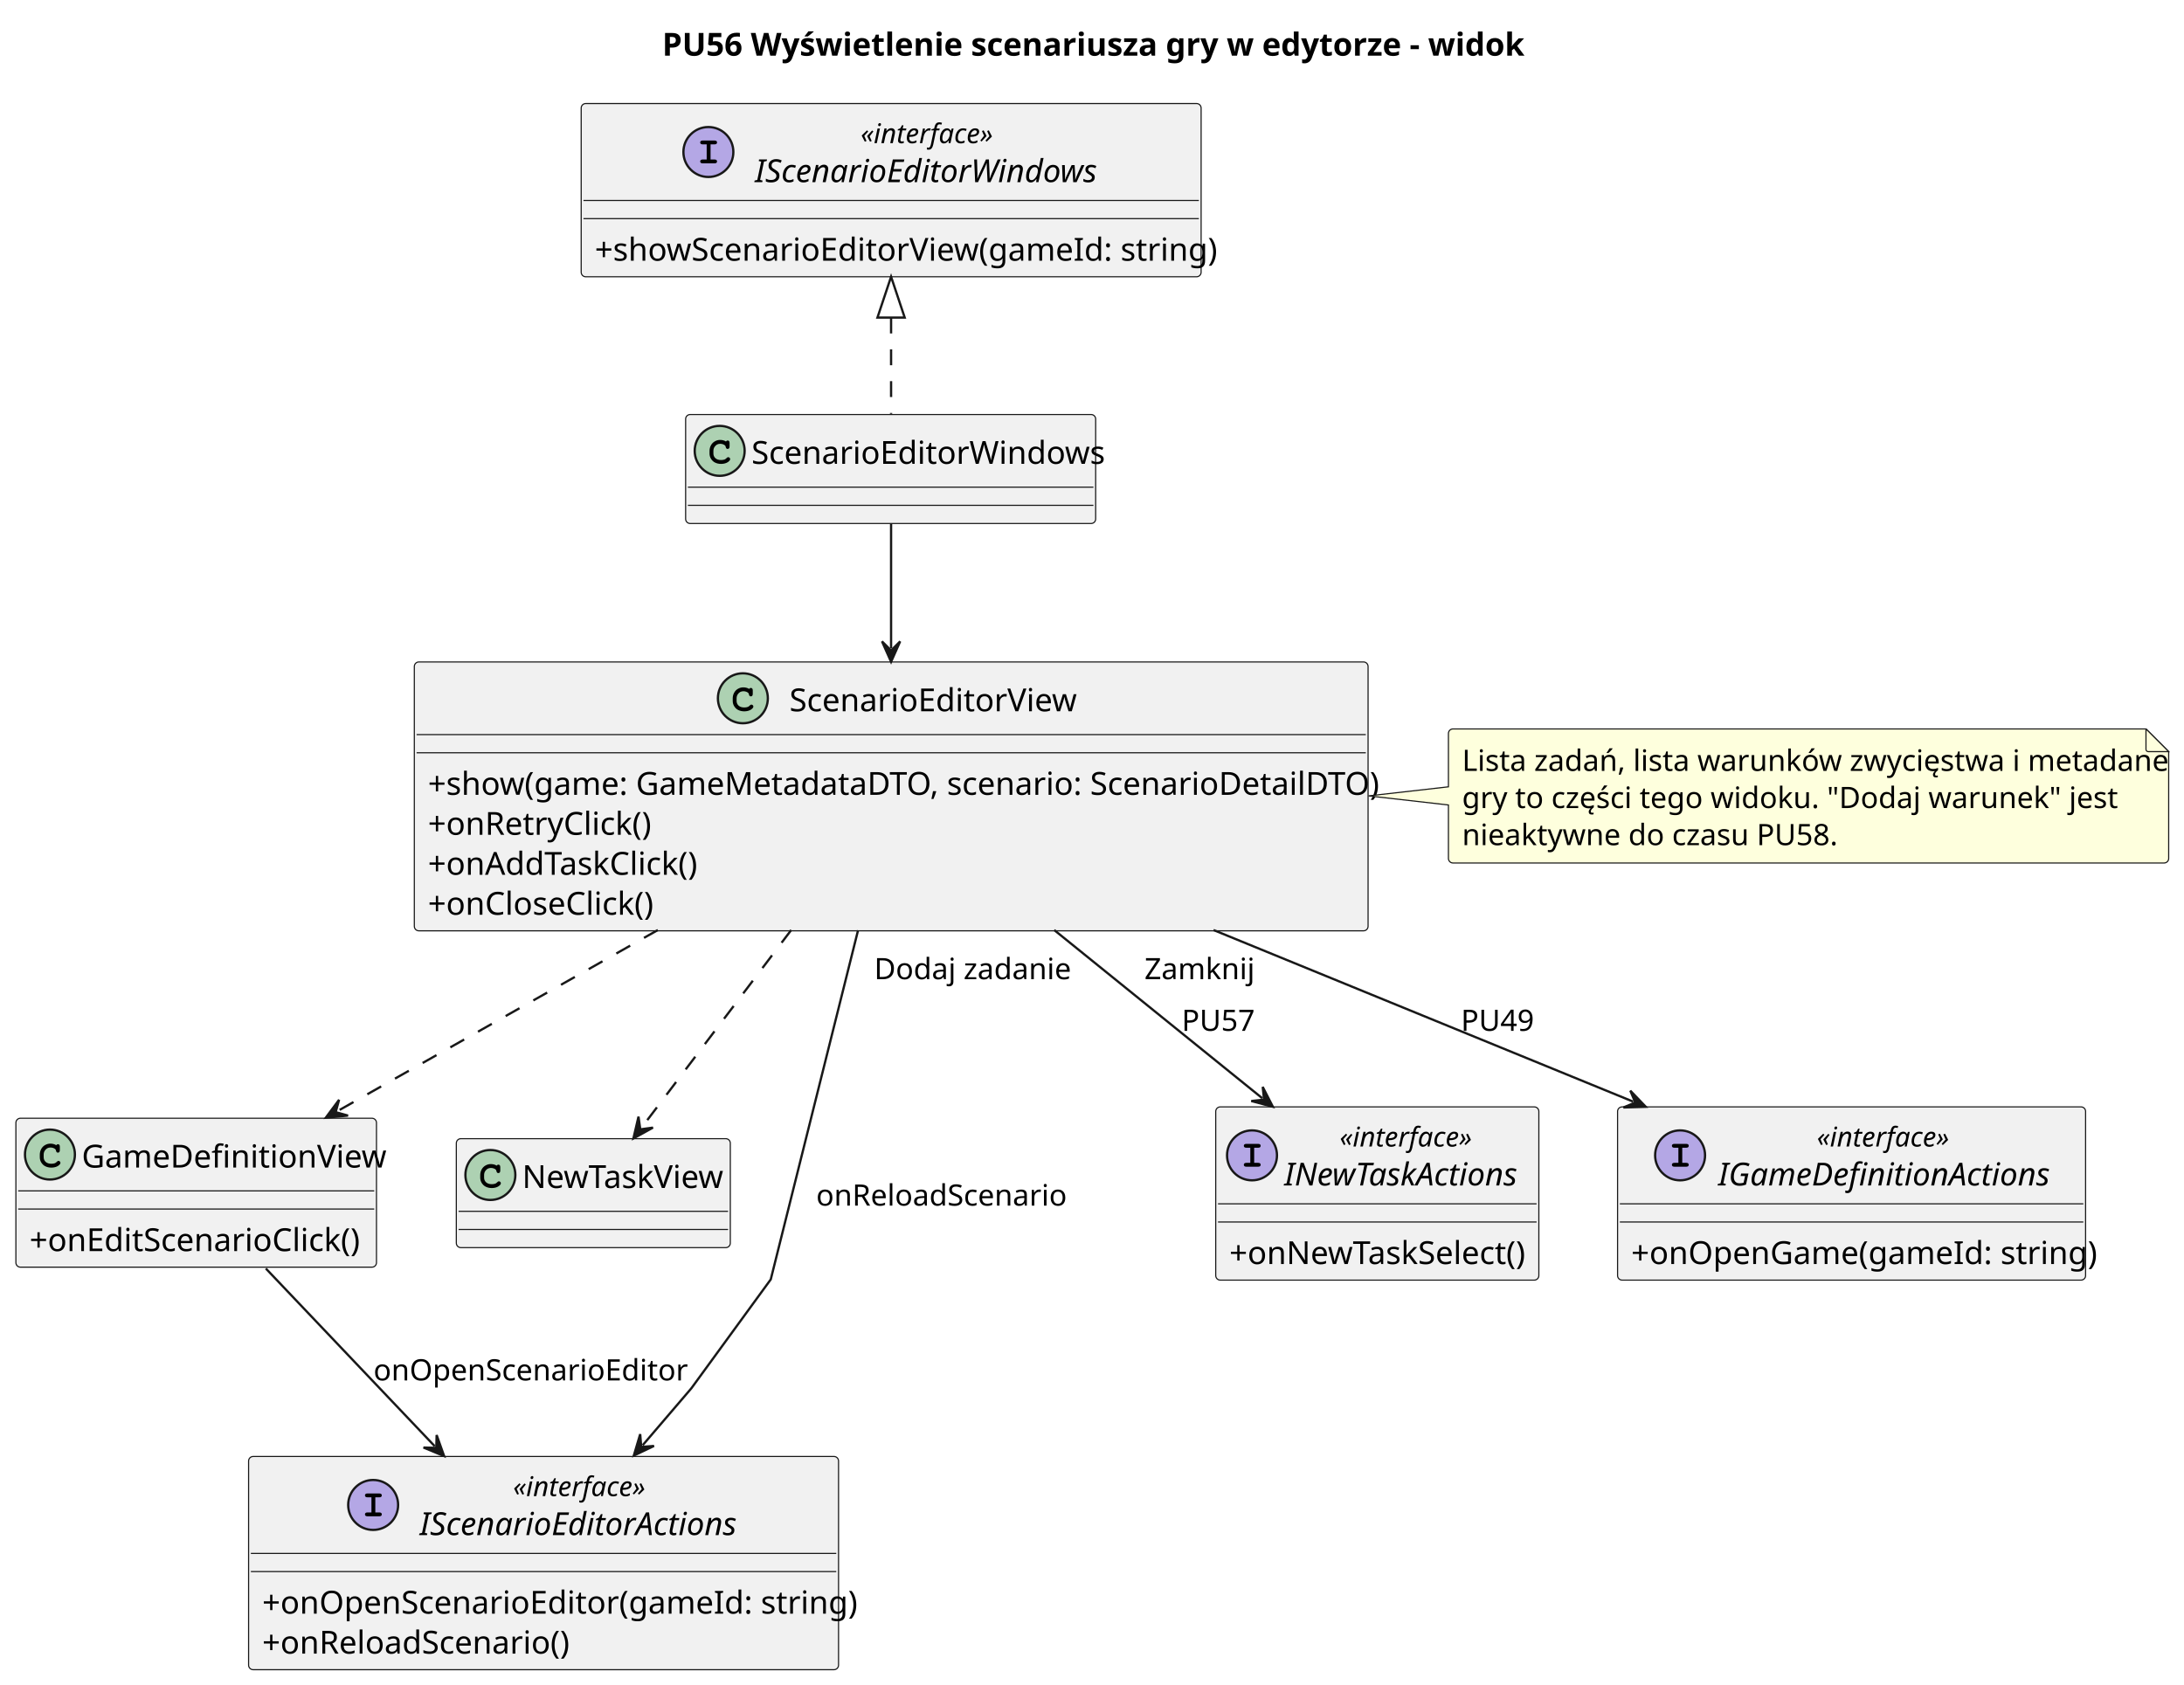
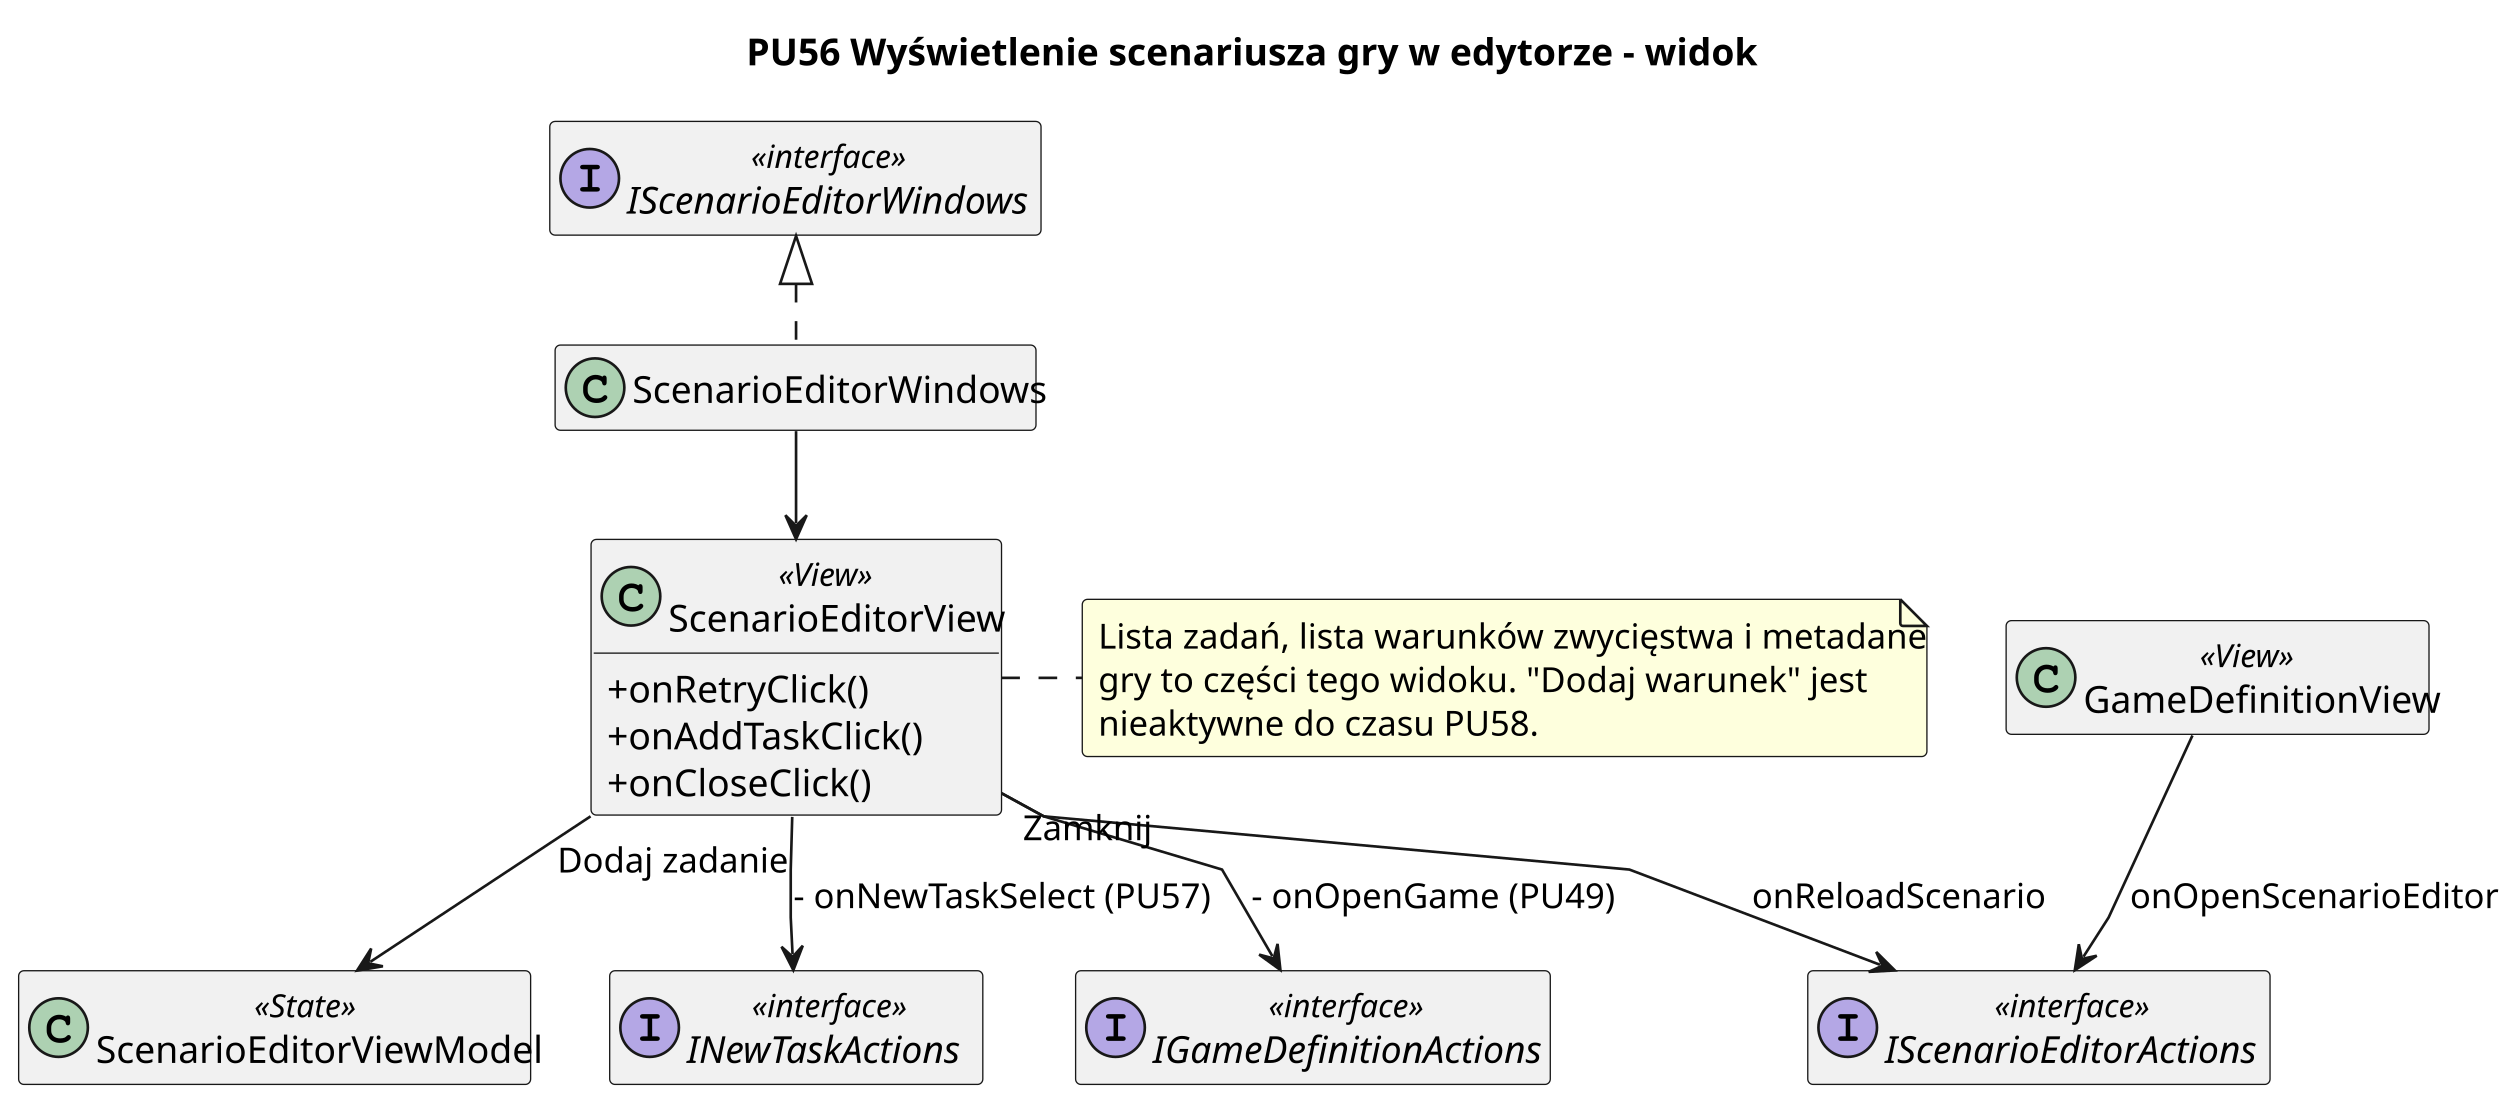
- <svg xmlns="http://www.w3.org/2000/svg" contentStyleType="text/css" data-diagram-type="CLASS" height="742px" preserveAspectRatio="none" style="width:962px;height:742px;background:#FFFFFF;" version="1.1" viewBox="0 0 962 742" width="962px" zoomAndPan="magnify">
+ <svg xmlns="http://www.w3.org/2000/svg" contentStyleType="text/css" data-diagram-type="CLASS" height="413px" preserveAspectRatio="none" style="width:939px;height:413px;background:#FFFFFF;" version="1.1" viewBox="0 0 939 413" width="939px" zoomAndPan="magnify">
  <defs />
  <g>
-     <g class="title" data-source-line="10">
-       <text fill="#000000" font-family="sans-serif" font-size="14" font-weight="bold" lengthAdjust="spacing" textLength="364.902" x="291.675" y="24.533">PU56 Wyświetlenie scenariusza gry w edytorze - widok</text>
+     <g class="title" data-source-line="13">
+       <text fill="#000000" font-family="sans-serif" font-size="14" font-weight="bold" lengthAdjust="spacing" textLength="364.902" x="280.314" y="24.533">PU56 Wyświetlenie scenariusza gry w edytorze - widok</text>
    </g>
-     <g class="entity" data-qualified-name="GameDefinitionView" data-source-line="12" id="ent0002">
-       <rect fill="#F1F1F1" height="65.609" rx="2" ry="2" style="stroke:#181818;stroke-width:0.5;" width="158.834" x="7" y="492.609" />
-       <ellipse cx="22" cy="508.609" fill="#ADD1B2" rx="11" ry="11" style="stroke:#181818;stroke-width:1;" />
-       <path d="M24.766,504.484 Q24.922,504.266 25.109,504.156 Q25.297,504.047 25.516,504.047 Q25.891,504.047 26.125,504.312 Q26.359,504.562 26.359,505.172 L26.359,506.625 Q26.359,507.234 26.125,507.5 Q25.891,507.766 25.516,507.766 Q25.172,507.766 24.969,507.562 Q24.766,507.375 24.656,506.859 Q24.609,506.5 24.422,506.312 Q24.094,505.938 23.484,505.719 Q22.875,505.5 22.25,505.5 Q21.484,505.5 20.844,505.828 Q20.219,506.156 19.719,506.906 Q19.234,507.656 19.234,508.688 L19.234,509.781 Q19.234,511.016 20.125,511.844 Q21.016,512.656 22.609,512.656 Q23.547,512.656 24.203,512.406 Q24.594,512.25 25.016,511.812 Q25.281,511.547 25.422,511.469 Q25.578,511.391 25.781,511.391 Q26.109,511.391 26.359,511.656 Q26.625,511.906 26.625,512.25 Q26.625,512.594 26.281,513 Q25.781,513.578 24.984,513.906 Q23.906,514.359 22.609,514.359 Q21.094,514.359 19.891,513.734 Q18.906,513.234 18.219,512.172 Q17.531,511.094 17.531,509.812 L17.531,508.656 Q17.531,507.328 18.141,506.188 Q18.766,505.031 19.859,504.422 Q20.953,503.797 22.188,503.797 Q22.922,503.797 23.562,503.969 Q24.219,504.125 24.766,504.484 Z " fill="#000000" />
-       <text fill="#000000" font-family="sans-serif" font-size="14" lengthAdjust="spacing" textLength="126.834" x="36" y="514.338">GameDefinitionView</text>
-       <line style="stroke:#181818;stroke-width:0.5;" x1="8" x2="164.834" y1="524.609" y2="524.609" />
-       <line style="stroke:#181818;stroke-width:0.5;" x1="8" x2="164.834" y1="532.609" y2="532.609" />
-       <text fill="#000000" font-family="sans-serif" font-size="14" lengthAdjust="spacing" textLength="142.782" x="13" y="551.143">+onEditScenarioClick()</text>
+     <g class="entity" data-qualified-name="ScenarioEditorView" data-source-line="15" id="ent0002">
+       <rect fill="#F1F1F1" height="103.531" rx="2" ry="2" style="stroke:#181818;stroke-width:0.5;" width="154.172" x="222" y="202.609" />
+       <ellipse cx="237" cy="223.961" fill="#ADD1B2" rx="11" ry="11" style="stroke:#181818;stroke-width:1;" />
+       <path d="M239.766,219.836 Q239.922,219.617 240.109,219.508 Q240.297,219.398 240.516,219.398 Q240.891,219.398 241.125,219.664 Q241.359,219.914 241.359,220.523 L241.359,221.977 Q241.359,222.586 241.125,222.852 Q240.891,223.117 240.516,223.117 Q240.172,223.117 239.969,222.914 Q239.766,222.727 239.656,222.211 Q239.609,221.852 239.422,221.664 Q239.094,221.289 238.484,221.07 Q237.875,220.852 237.25,220.852 Q236.484,220.852 235.844,221.18 Q235.219,221.508 234.719,222.258 Q234.234,223.008 234.234,224.039 L234.234,225.133 Q234.234,226.367 235.125,227.195 Q236.016,228.008 237.609,228.008 Q238.547,228.008 239.203,227.758 Q239.594,227.602 240.016,227.164 Q240.281,226.898 240.422,226.82 Q240.578,226.742 240.781,226.742 Q241.109,226.742 241.359,227.008 Q241.625,227.258 241.625,227.602 Q241.625,227.945 241.281,228.352 Q240.781,228.93 239.984,229.258 Q238.906,229.711 237.609,229.711 Q236.094,229.711 234.891,229.086 Q233.906,228.586 233.219,227.523 Q232.531,226.445 232.531,225.164 L232.531,224.008 Q232.531,222.68 233.141,221.539 Q233.766,220.383 234.859,219.773 Q235.953,219.148 237.188,219.148 Q237.922,219.148 238.562,219.32 Q239.219,219.477 239.766,219.836 Z " fill="#000000" />
+       <text fill="#000000" font-family="sans-serif" font-size="12" font-style="italic" lengthAdjust="spacing" textLength="39.357" x="292.407" y="220.066">«View»</text>
+       <text fill="#000000" font-family="sans-serif" font-size="14" lengthAdjust="spacing" textLength="122.172" x="251" y="237.236">ScenarioEditorView</text>
+       <line style="stroke:#181818;stroke-width:0.5;" x1="223" x2="375.172" y1="245.312" y2="245.312" />
+       <text fill="#000000" font-family="sans-serif" font-size="14" lengthAdjust="spacing" textLength="96.852" x="228" y="263.846">+onRetryClick()</text>
+       <text fill="#000000" font-family="sans-serif" font-size="14" lengthAdjust="spacing" textLength="118.651" x="228" y="281.455">+onAddTaskClick()</text>
+       <text fill="#000000" font-family="sans-serif" font-size="14" lengthAdjust="spacing" textLength="99.196" x="228" y="299.065">+onCloseClick()</text>
    </g>
-     <g class="entity" data-qualified-name="ScenarioEditorView" data-source-line="16" id="ent0003">
-       <rect fill="#F1F1F1" height="118.438" rx="2" ry="2" style="stroke:#181818;stroke-width:0.5;" width="420.106" x="182.5" y="291.609" />
-       <ellipse cx="327.217" cy="307.609" fill="#ADD1B2" rx="11" ry="11" style="stroke:#181818;stroke-width:1;" />
-       <path d="M329.982,303.484 Q330.139,303.266 330.326,303.156 Q330.514,303.047 330.732,303.047 Q331.107,303.047 331.342,303.312 Q331.576,303.562 331.576,304.172 L331.576,305.625 Q331.576,306.234 331.342,306.5 Q331.107,306.766 330.732,306.766 Q330.389,306.766 330.185,306.562 Q329.982,306.375 329.873,305.859 Q329.826,305.5 329.639,305.312 Q329.31,304.938 328.701,304.719 Q328.092,304.5 327.467,304.5 Q326.701,304.5 326.06,304.828 Q325.435,305.156 324.935,305.906 Q324.451,306.656 324.451,307.688 L324.451,308.781 Q324.451,310.016 325.342,310.844 Q326.232,311.656 327.826,311.656 Q328.764,311.656 329.42,311.406 Q329.81,311.25 330.232,310.812 Q330.498,310.547 330.639,310.469 Q330.795,310.391 330.998,310.391 Q331.326,310.391 331.576,310.656 Q331.842,310.906 331.842,311.25 Q331.842,311.594 331.498,312 Q330.998,312.578 330.201,312.906 Q329.123,313.359 327.826,313.359 Q326.31,313.359 325.107,312.734 Q324.123,312.234 323.435,311.172 Q322.748,310.094 322.748,308.812 L322.748,307.656 Q322.748,306.328 323.357,305.188 Q323.982,304.031 325.076,303.422 Q326.17,302.797 327.404,302.797 Q328.139,302.797 328.779,302.969 Q329.435,303.125 329.982,303.484 Z " fill="#000000" />
-       <text fill="#000000" font-family="sans-serif" font-size="14" lengthAdjust="spacing" textLength="122.172" x="347.717" y="313.338">ScenarioEditorView</text>
-       <line style="stroke:#181818;stroke-width:0.5;" x1="183.5" x2="601.606" y1="323.609" y2="323.609" />
-       <line style="stroke:#181818;stroke-width:0.5;" x1="183.5" x2="601.606" y1="331.609" y2="331.609" />
-       <text fill="#000000" font-family="sans-serif" font-size="14" lengthAdjust="spacing" textLength="408.106" x="188.5" y="350.143">+show(game: GameMetadataDTO, scenario: ScenarioDetailDTO)</text>
-       <text fill="#000000" font-family="sans-serif" font-size="14" lengthAdjust="spacing" textLength="96.852" x="188.5" y="367.752">+onRetryClick()</text>
-       <text fill="#000000" font-family="sans-serif" font-size="14" lengthAdjust="spacing" textLength="118.651" x="188.5" y="385.361">+onAddTaskClick()</text>
-       <text fill="#000000" font-family="sans-serif" font-size="14" lengthAdjust="spacing" textLength="99.196" x="188.5" y="402.971">+onCloseClick()</text>
+     <g class="entity" data-qualified-name="ScenarioEditorWindows" data-source-line="21" id="ent0003">
+       <rect fill="#F1F1F1" height="32" rx="2" ry="2" style="stroke:#181818;stroke-width:0.5;" width="180.62" x="208.5" y="129.609" />
+       <ellipse cx="223.5" cy="145.609" fill="#ADD1B2" rx="11" ry="11" style="stroke:#181818;stroke-width:1;" />
+       <path d="M226.266,141.484 Q226.422,141.266 226.609,141.156 Q226.797,141.047 227.016,141.047 Q227.391,141.047 227.625,141.312 Q227.859,141.562 227.859,142.172 L227.859,143.625 Q227.859,144.234 227.625,144.5 Q227.391,144.766 227.016,144.766 Q226.672,144.766 226.469,144.562 Q226.266,144.375 226.156,143.859 Q226.109,143.5 225.922,143.312 Q225.594,142.938 224.984,142.719 Q224.375,142.5 223.75,142.5 Q222.984,142.5 222.344,142.828 Q221.719,143.156 221.219,143.906 Q220.734,144.656 220.734,145.688 L220.734,146.781 Q220.734,148.016 221.625,148.844 Q222.516,149.656 224.109,149.656 Q225.047,149.656 225.703,149.406 Q226.094,149.25 226.516,148.812 Q226.781,148.547 226.922,148.469 Q227.078,148.391 227.281,148.391 Q227.609,148.391 227.859,148.656 Q228.125,148.906 228.125,149.25 Q228.125,149.594 227.781,150 Q227.281,150.578 226.484,150.906 Q225.406,151.359 224.109,151.359 Q222.594,151.359 221.391,150.734 Q220.406,150.234 219.719,149.172 Q219.031,148.094 219.031,146.812 L219.031,145.656 Q219.031,144.328 219.641,143.188 Q220.266,142.031 221.359,141.422 Q222.453,140.797 223.688,140.797 Q224.422,140.797 225.062,140.969 Q225.719,141.125 226.266,141.484 Z " fill="#000000" />
+       <text fill="#000000" font-family="sans-serif" font-size="14" lengthAdjust="spacing" textLength="148.62" x="237.5" y="151.338">ScenarioEditorWindows</text>
    </g>
-     <g class="entity" data-qualified-name="NewTaskView" data-source-line="23" id="ent0004">
-       <rect fill="#F1F1F1" height="48" rx="2" ry="2" style="stroke:#181818;stroke-width:0.5;" width="120.689" x="201" y="501.609" />
-       <ellipse cx="216" cy="517.609" fill="#ADD1B2" rx="11" ry="11" style="stroke:#181818;stroke-width:1;" />
-       <path d="M218.766,513.484 Q218.922,513.266 219.109,513.156 Q219.297,513.047 219.516,513.047 Q219.891,513.047 220.125,513.312 Q220.359,513.562 220.359,514.172 L220.359,515.625 Q220.359,516.234 220.125,516.5 Q219.891,516.766 219.516,516.766 Q219.172,516.766 218.969,516.562 Q218.766,516.375 218.656,515.859 Q218.609,515.5 218.422,515.312 Q218.094,514.938 217.484,514.719 Q216.875,514.5 216.25,514.5 Q215.484,514.5 214.844,514.828 Q214.219,515.156 213.719,515.906 Q213.234,516.656 213.234,517.688 L213.234,518.781 Q213.234,520.016 214.125,520.844 Q215.016,521.656 216.609,521.656 Q217.547,521.656 218.203,521.406 Q218.594,521.25 219.016,520.812 Q219.281,520.547 219.422,520.469 Q219.578,520.391 219.781,520.391 Q220.109,520.391 220.359,520.656 Q220.625,520.906 220.625,521.25 Q220.625,521.594 220.281,522 Q219.781,522.578 218.984,522.906 Q217.906,523.359 216.609,523.359 Q215.094,523.359 213.891,522.734 Q212.906,522.234 212.219,521.172 Q211.531,520.094 211.531,518.812 L211.531,517.656 Q211.531,516.328 212.141,515.188 Q212.766,514.031 213.859,513.422 Q214.953,512.797 216.188,512.797 Q216.922,512.797 217.562,512.969 Q218.219,513.125 218.766,513.484 Z " fill="#000000" />
-       <text fill="#000000" font-family="sans-serif" font-size="14" lengthAdjust="spacing" textLength="88.689" x="230" y="523.338">NewTaskView</text>
-       <line style="stroke:#181818;stroke-width:0.5;" x1="202" x2="320.69" y1="533.609" y2="533.609" />
-       <line style="stroke:#181818;stroke-width:0.5;" x1="202" x2="320.69" y1="541.609" y2="541.609" />
+     <g class="entity" data-qualified-name="IScenarioEditorWindows" data-source-line="22" id="ent0004">
+       <rect fill="#F1F1F1" height="42.703" rx="2" ry="2" style="stroke:#181818;stroke-width:0.5;" width="184.51" x="206.5" y="45.609" />
+       <ellipse cx="221.5" cy="66.961" fill="#B4A7E5" rx="11" ry="11" style="stroke:#181818;stroke-width:1;" />
+       <path d="M222.453,63.602 L222.453,70.258 L224.172,70.258 Q224.781,70.258 225.047,70.492 Q225.312,70.727 225.312,71.117 Q225.312,71.492 225.047,71.727 Q224.781,71.961 224.172,71.961 L219.031,71.961 Q218.422,71.961 218.156,71.727 Q217.891,71.492 217.891,71.102 Q217.891,70.727 218.156,70.492 Q218.422,70.258 219.031,70.258 L220.75,70.258 L220.75,63.602 L219.031,63.602 Q218.422,63.602 218.156,63.367 Q217.891,63.133 217.891,62.742 Q217.891,62.367 218.156,62.133 Q218.422,61.898 219.031,61.898 L224.172,61.898 Q224.781,61.898 225.047,62.133 Q225.312,62.367 225.312,62.742 Q225.312,63.133 225.047,63.367 Q224.781,63.602 224.172,63.602 L222.453,63.602 Z " fill="#000000" />
+       <text fill="#000000" font-family="sans-serif" font-size="12" font-style="italic" lengthAdjust="spacing" textLength="59.373" x="282.068" y="63.066">«interface»</text>
+       <text fill="#000000" font-family="sans-serif" font-size="14" font-style="italic" lengthAdjust="spacing" textLength="152.51" x="235.5" y="80.236">IScenarioEditorWindows</text>
    </g>
-     <g class="entity" data-qualified-name="IScenarioEditorActions" data-source-line="25" id="ent0005">
-       <rect fill="#F1F1F1" height="93.922" rx="2" ry="2" style="stroke:#181818;stroke-width:0.5;" width="259.857" x="109.5" y="641.609" />
-       <ellipse cx="164.365" cy="662.961" fill="#B4A7E5" rx="11" ry="11" style="stroke:#181818;stroke-width:1;" />
-       <path d="M165.318,659.602 L165.318,666.258 L167.037,666.258 Q167.647,666.258 167.912,666.492 Q168.178,666.727 168.178,667.117 Q168.178,667.492 167.912,667.727 Q167.647,667.961 167.037,667.961 L161.897,667.961 Q161.287,667.961 161.022,667.727 Q160.756,667.492 160.756,667.102 Q160.756,666.727 161.022,666.492 Q161.287,666.258 161.897,666.258 L163.615,666.258 L163.615,659.602 L161.897,659.602 Q161.287,659.602 161.022,659.367 Q160.756,659.133 160.756,658.742 Q160.756,658.367 161.022,658.133 Q161.287,657.898 161.897,657.898 L167.037,657.898 Q167.647,657.898 167.912,658.133 Q168.178,658.367 168.178,658.742 Q168.178,659.133 167.912,659.367 Q167.647,659.602 167.037,659.602 L165.318,659.602 Z " fill="#000000" />
-       <text fill="#000000" font-family="sans-serif" font-size="12" font-style="italic" lengthAdjust="spacing" textLength="59.373" x="225.992" y="659.066">«interface»</text>
-       <text fill="#000000" font-family="sans-serif" font-size="14" font-style="italic" lengthAdjust="spacing" textLength="141.627" x="184.865" y="676.236">IScenarioEditorActions</text>
-       <line style="stroke:#181818;stroke-width:0.5;" x1="110.5" x2="368.357" y1="684.312" y2="684.312" />
-       <line style="stroke:#181818;stroke-width:0.5;" x1="110.5" x2="368.357" y1="692.312" y2="692.312" />
-       <text fill="#000000" font-family="sans-serif" font-size="14" lengthAdjust="spacing" textLength="247.857" x="115.5" y="710.846">+onOpenScenarioEditor(gameId: string)</text>
-       <text fill="#000000" font-family="sans-serif" font-size="14" lengthAdjust="spacing" textLength="132.692" x="115.5" y="728.455">+onReloadScenario()</text>
+     <g class="entity" data-qualified-name="IScenarioEditorActions" data-source-line="23" id="ent0005">
+       <rect fill="#F1F1F1" height="42.703" rx="2" ry="2" style="stroke:#181818;stroke-width:0.5;" width="173.627" x="679" y="364.609" />
+       <ellipse cx="694" cy="385.961" fill="#B4A7E5" rx="11" ry="11" style="stroke:#181818;stroke-width:1;" />
+       <path d="M694.953,382.602 L694.953,389.258 L696.672,389.258 Q697.281,389.258 697.547,389.492 Q697.812,389.727 697.812,390.117 Q697.812,390.492 697.547,390.727 Q697.281,390.961 696.672,390.961 L691.531,390.961 Q690.922,390.961 690.656,390.727 Q690.391,390.492 690.391,390.102 Q690.391,389.727 690.656,389.492 Q690.922,389.258 691.531,389.258 L693.25,389.258 L693.25,382.602 L691.531,382.602 Q690.922,382.602 690.656,382.367 Q690.391,382.133 690.391,381.742 Q690.391,381.367 690.656,381.133 Q690.922,380.898 691.531,380.898 L696.672,380.898 Q697.281,380.898 697.547,381.133 Q697.812,381.367 697.812,381.742 Q697.812,382.133 697.547,382.367 Q697.281,382.602 696.672,382.602 L694.953,382.602 Z " fill="#000000" />
+       <text fill="#000000" font-family="sans-serif" font-size="12" font-style="italic" lengthAdjust="spacing" textLength="59.373" x="749.127" y="382.066">«interface»</text>
+       <text fill="#000000" font-family="sans-serif" font-size="14" font-style="italic" lengthAdjust="spacing" textLength="141.627" x="708" y="399.236">IScenarioEditorActions</text>
    </g>
-     <g class="entity" data-qualified-name="INewTaskActions" data-source-line="30" id="ent0006">
-       <rect fill="#F1F1F1" height="76.312" rx="2" ry="2" style="stroke:#181818;stroke-width:0.5;" width="142.327" x="535.5" y="487.609" />
-       <ellipse cx="551.482" cy="508.961" fill="#B4A7E5" rx="11" ry="11" style="stroke:#181818;stroke-width:1;" />
-       <path d="M552.435,505.602 L552.435,512.258 L554.154,512.258 Q554.763,512.258 555.029,512.492 Q555.295,512.727 555.295,513.117 Q555.295,513.492 555.029,513.727 Q554.763,513.961 554.154,513.961 L549.013,513.961 Q548.404,513.961 548.138,513.727 Q547.873,513.492 547.873,513.102 Q547.873,512.727 548.138,512.492 Q548.404,512.258 549.013,512.258 L550.732,512.258 L550.732,505.602 L549.013,505.602 Q548.404,505.602 548.138,505.367 Q547.873,505.133 547.873,504.742 Q547.873,504.367 548.138,504.133 Q548.404,503.898 549.013,503.898 L554.154,503.898 Q554.763,503.898 555.029,504.133 Q555.295,504.367 555.295,504.742 Q555.295,505.133 555.029,505.367 Q554.763,505.602 554.154,505.602 L552.435,505.602 Z " fill="#000000" />
-       <text fill="#000000" font-family="sans-serif" font-size="12" font-style="italic" lengthAdjust="spacing" textLength="59.373" x="590.086" y="505.066">«interface»</text>
-       <text fill="#000000" font-family="sans-serif" font-size="14" font-style="italic" lengthAdjust="spacing" textLength="108.144" x="565.7" y="522.236">INewTaskActions</text>
-       <line style="stroke:#181818;stroke-width:0.5;" x1="536.5" x2="676.827" y1="530.312" y2="530.312" />
-       <line style="stroke:#181818;stroke-width:0.5;" x1="536.5" x2="676.827" y1="538.312" y2="538.312" />
-       <text fill="#000000" font-family="sans-serif" font-size="14" lengthAdjust="spacing" textLength="130.327" x="541.5" y="556.846">+onNewTaskSelect()</text>
+     <g class="entity" data-qualified-name="ScenarioEditorViewModel" data-source-line="24" id="ent0006">
+       <rect fill="#F1F1F1" height="42.703" rx="2" ry="2" style="stroke:#181818;stroke-width:0.5;" width="192.303" x="7" y="364.609" />
+       <ellipse cx="22" cy="385.961" fill="#ADD1B2" rx="11" ry="11" style="stroke:#181818;stroke-width:1;" />
+       <path d="M24.766,381.836 Q24.922,381.617 25.109,381.508 Q25.297,381.398 25.516,381.398 Q25.891,381.398 26.125,381.664 Q26.359,381.914 26.359,382.523 L26.359,383.977 Q26.359,384.586 26.125,384.852 Q25.891,385.117 25.516,385.117 Q25.172,385.117 24.969,384.914 Q24.766,384.727 24.656,384.211 Q24.609,383.852 24.422,383.664 Q24.094,383.289 23.484,383.07 Q22.875,382.852 22.25,382.852 Q21.484,382.852 20.844,383.18 Q20.219,383.508 19.719,384.258 Q19.234,385.008 19.234,386.039 L19.234,387.133 Q19.234,388.367 20.125,389.195 Q21.016,390.008 22.609,390.008 Q23.547,390.008 24.203,389.758 Q24.594,389.602 25.016,389.164 Q25.281,388.898 25.422,388.82 Q25.578,388.742 25.781,388.742 Q26.109,388.742 26.359,389.008 Q26.625,389.258 26.625,389.602 Q26.625,389.945 26.281,390.352 Q25.781,390.93 24.984,391.258 Q23.906,391.711 22.609,391.711 Q21.094,391.711 19.891,391.086 Q18.906,390.586 18.219,389.523 Q17.531,388.445 17.531,387.164 L17.531,386.008 Q17.531,384.68 18.141,383.539 Q18.766,382.383 19.859,381.773 Q20.953,381.148 22.188,381.148 Q22.922,381.148 23.562,381.32 Q24.219,381.477 24.766,381.836 Z " fill="#000000" />
+       <text fill="#000000" font-family="sans-serif" font-size="12" font-style="italic" lengthAdjust="spacing" textLength="41.367" x="95.468" y="382.066">«State»</text>
+       <text fill="#000000" font-family="sans-serif" font-size="14" lengthAdjust="spacing" textLength="160.303" x="36" y="399.236">ScenarioEditorViewModel</text>
    </g>
-     <g class="entity" data-qualified-name="IGameDefinitionActions" data-source-line="34" id="ent0007">
-       <rect fill="#F1F1F1" height="76.312" rx="2" ry="2" style="stroke:#181818;stroke-width:0.5;" width="206.154" x="712.5" y="487.609" />
-       <ellipse cx="740.039" cy="508.961" fill="#B4A7E5" rx="11" ry="11" style="stroke:#181818;stroke-width:1;" />
-       <path d="M740.992,505.602 L740.992,512.258 L742.711,512.258 Q743.321,512.258 743.586,512.492 Q743.852,512.727 743.852,513.117 Q743.852,513.492 743.586,513.727 Q743.321,513.961 742.711,513.961 L737.571,513.961 Q736.961,513.961 736.696,513.727 Q736.43,513.492 736.43,513.102 Q736.43,512.727 736.696,512.492 Q736.961,512.258 737.571,512.258 L739.289,512.258 L739.289,505.602 L737.571,505.602 Q736.961,505.602 736.696,505.367 Q736.43,505.133 736.43,504.742 Q736.43,504.367 736.696,504.133 Q736.961,503.898 737.571,503.898 L742.711,503.898 Q743.321,503.898 743.586,504.133 Q743.852,504.367 743.852,504.742 Q743.852,505.133 743.586,505.367 Q743.321,505.602 742.711,505.602 L740.992,505.602 Z " fill="#000000" />
-       <text fill="#000000" font-family="sans-serif" font-size="12" font-style="italic" lengthAdjust="spacing" textLength="59.373" x="800.284" y="505.066">«interface»</text>
-       <text fill="#000000" font-family="sans-serif" font-size="14" font-style="italic" lengthAdjust="spacing" textLength="146.289" x="756.826" y="522.236">IGameDefinitionActions</text>
-       <line style="stroke:#181818;stroke-width:0.5;" x1="713.5" x2="917.654" y1="530.312" y2="530.312" />
-       <line style="stroke:#181818;stroke-width:0.5;" x1="713.5" x2="917.654" y1="538.312" y2="538.312" />
-       <text fill="#000000" font-family="sans-serif" font-size="14" lengthAdjust="spacing" textLength="194.154" x="718.5" y="556.846">+onOpenGame(gameId: string)</text>
+     <g class="entity" data-qualified-name="INewTaskActions" data-source-line="25" id="ent0007">
+       <rect fill="#F1F1F1" height="42.703" rx="2" ry="2" style="stroke:#181818;stroke-width:0.5;" width="140.144" x="229" y="364.609" />
+       <ellipse cx="244" cy="385.961" fill="#B4A7E5" rx="11" ry="11" style="stroke:#181818;stroke-width:1;" />
+       <path d="M244.953,382.602 L244.953,389.258 L246.672,389.258 Q247.281,389.258 247.547,389.492 Q247.812,389.727 247.812,390.117 Q247.812,390.492 247.547,390.727 Q247.281,390.961 246.672,390.961 L241.531,390.961 Q240.922,390.961 240.656,390.727 Q240.391,390.492 240.391,390.102 Q240.391,389.727 240.656,389.492 Q240.922,389.258 241.531,389.258 L243.25,389.258 L243.25,382.602 L241.531,382.602 Q240.922,382.602 240.656,382.367 Q240.391,382.133 240.391,381.742 Q240.391,381.367 240.656,381.133 Q240.922,380.898 241.531,380.898 L246.672,380.898 Q247.281,380.898 247.547,381.133 Q247.812,381.367 247.812,381.742 Q247.812,382.133 247.547,382.367 Q247.281,382.602 246.672,382.602 L244.953,382.602 Z " fill="#000000" />
+       <text fill="#000000" font-family="sans-serif" font-size="12" font-style="italic" lengthAdjust="spacing" textLength="59.373" x="282.386" y="382.066">«interface»</text>
+       <text fill="#000000" font-family="sans-serif" font-size="14" font-style="italic" lengthAdjust="spacing" textLength="108.144" x="258" y="399.236">INewTaskActions</text>
    </g>
-     <g class="entity" data-qualified-name="IScenarioEditorWindows" data-source-line="38" id="ent0008">
-       <rect fill="#F1F1F1" height="76.312" rx="2" ry="2" style="stroke:#181818;stroke-width:0.5;" width="273.065" x="256" y="45.609" />
-       <ellipse cx="312.027" cy="66.961" fill="#B4A7E5" rx="11" ry="11" style="stroke:#181818;stroke-width:1;" />
-       <path d="M312.981,63.602 L312.981,70.258 L314.699,70.258 Q315.309,70.258 315.574,70.492 Q315.84,70.727 315.84,71.117 Q315.84,71.492 315.574,71.727 Q315.309,71.961 314.699,71.961 L309.559,71.961 Q308.949,71.961 308.684,71.727 Q308.418,71.492 308.418,71.102 Q308.418,70.727 308.684,70.492 Q308.949,70.258 309.559,70.258 L311.277,70.258 L311.277,63.602 L309.559,63.602 Q308.949,63.602 308.684,63.367 Q308.418,63.133 308.418,62.742 Q308.418,62.367 308.684,62.133 Q308.949,61.898 309.559,61.898 L314.699,61.898 Q315.309,61.898 315.574,62.133 Q315.84,62.367 315.84,62.742 Q315.84,63.133 315.574,63.367 Q315.309,63.602 314.699,63.602 L312.981,63.602 Z " fill="#000000" />
-       <text fill="#000000" font-family="sans-serif" font-size="12" font-style="italic" lengthAdjust="spacing" textLength="59.373" x="379.096" y="63.066">«interface»</text>
-       <text fill="#000000" font-family="sans-serif" font-size="14" font-style="italic" lengthAdjust="spacing" textLength="152.51" x="332.527" y="80.236">IScenarioEditorWindows</text>
-       <line style="stroke:#181818;stroke-width:0.5;" x1="257" x2="528.064" y1="88.312" y2="88.312" />
-       <line style="stroke:#181818;stroke-width:0.5;" x1="257" x2="528.064" y1="96.312" y2="96.312" />
-       <text fill="#000000" font-family="sans-serif" font-size="14" lengthAdjust="spacing" textLength="261.065" x="262" y="114.846">+showScenarioEditorView(gameId: string)</text>
+     <g class="entity" data-qualified-name="IGameDefinitionActions" data-source-line="26" id="ent0008">
+       <rect fill="#F1F1F1" height="42.703" rx="2" ry="2" style="stroke:#181818;stroke-width:0.5;" width="178.289" x="404" y="364.609" />
+       <ellipse cx="419" cy="385.961" fill="#B4A7E5" rx="11" ry="11" style="stroke:#181818;stroke-width:1;" />
+       <path d="M419.953,382.602 L419.953,389.258 L421.672,389.258 Q422.281,389.258 422.547,389.492 Q422.812,389.727 422.812,390.117 Q422.812,390.492 422.547,390.727 Q422.281,390.961 421.672,390.961 L416.531,390.961 Q415.922,390.961 415.656,390.727 Q415.391,390.492 415.391,390.102 Q415.391,389.727 415.656,389.492 Q415.922,389.258 416.531,389.258 L418.25,389.258 L418.25,382.602 L416.531,382.602 Q415.922,382.602 415.656,382.367 Q415.391,382.133 415.391,381.742 Q415.391,381.367 415.656,381.133 Q415.922,380.898 416.531,380.898 L421.672,380.898 Q422.281,380.898 422.547,381.133 Q422.812,381.367 422.812,381.742 Q422.812,382.133 422.547,382.367 Q422.281,382.602 421.672,382.602 L419.953,382.602 Z " fill="#000000" />
+       <text fill="#000000" font-family="sans-serif" font-size="12" font-style="italic" lengthAdjust="spacing" textLength="59.373" x="476.458" y="382.066">«interface»</text>
+       <text fill="#000000" font-family="sans-serif" font-size="14" font-style="italic" lengthAdjust="spacing" textLength="146.289" x="433" y="399.236">IGameDefinitionActions</text>
    </g>
-     <g class="entity" data-qualified-name="ScenarioEditorWindows" data-source-line="42" id="ent0009">
-       <rect fill="#F1F1F1" height="48" rx="2" ry="2" style="stroke:#181818;stroke-width:0.5;" width="180.62" x="302" y="182.609" />
-       <ellipse cx="317" cy="198.609" fill="#ADD1B2" rx="11" ry="11" style="stroke:#181818;stroke-width:1;" />
-       <path d="M319.766,194.484 Q319.922,194.266 320.109,194.156 Q320.297,194.047 320.516,194.047 Q320.891,194.047 321.125,194.312 Q321.359,194.562 321.359,195.172 L321.359,196.625 Q321.359,197.234 321.125,197.5 Q320.891,197.766 320.516,197.766 Q320.172,197.766 319.969,197.562 Q319.766,197.375 319.656,196.859 Q319.609,196.5 319.422,196.312 Q319.094,195.938 318.484,195.719 Q317.875,195.5 317.25,195.5 Q316.484,195.5 315.844,195.828 Q315.219,196.156 314.719,196.906 Q314.234,197.656 314.234,198.688 L314.234,199.781 Q314.234,201.016 315.125,201.844 Q316.016,202.656 317.609,202.656 Q318.547,202.656 319.203,202.406 Q319.594,202.25 320.016,201.812 Q320.281,201.547 320.422,201.469 Q320.578,201.391 320.781,201.391 Q321.109,201.391 321.359,201.656 Q321.625,201.906 321.625,202.25 Q321.625,202.594 321.281,203 Q320.781,203.578 319.984,203.906 Q318.906,204.359 317.609,204.359 Q316.094,204.359 314.891,203.734 Q313.906,203.234 313.219,202.172 Q312.531,201.094 312.531,199.812 L312.531,198.656 Q312.531,197.328 313.141,196.188 Q313.766,195.031 314.859,194.422 Q315.953,193.797 317.188,193.797 Q317.922,193.797 318.562,193.969 Q319.219,194.125 319.766,194.484 Z " fill="#000000" />
-       <text fill="#000000" font-family="sans-serif" font-size="14" lengthAdjust="spacing" textLength="148.62" x="331" y="204.338">ScenarioEditorWindows</text>
-       <line style="stroke:#181818;stroke-width:0.5;" x1="303" x2="481.62" y1="214.609" y2="214.609" />
-       <line style="stroke:#181818;stroke-width:0.5;" x1="303" x2="481.62" y1="222.609" y2="222.609" />
+     <g class="entity" data-qualified-name="GameDefinitionView" data-source-line="27" id="ent0009">
+       <rect fill="#F1F1F1" height="42.703" rx="2" ry="2" style="stroke:#181818;stroke-width:0.5;" width="158.834" x="753.5" y="233.109" />
+       <ellipse cx="768.5" cy="254.461" fill="#ADD1B2" rx="11" ry="11" style="stroke:#181818;stroke-width:1;" />
+       <path d="M771.266,250.336 Q771.422,250.117 771.609,250.008 Q771.797,249.898 772.016,249.898 Q772.391,249.898 772.625,250.164 Q772.859,250.414 772.859,251.023 L772.859,252.477 Q772.859,253.086 772.625,253.352 Q772.391,253.617 772.016,253.617 Q771.672,253.617 771.469,253.414 Q771.266,253.227 771.156,252.711 Q771.109,252.352 770.922,252.164 Q770.594,251.789 769.984,251.57 Q769.375,251.352 768.75,251.352 Q767.984,251.352 767.344,251.68 Q766.719,252.008 766.219,252.758 Q765.734,253.508 765.734,254.539 L765.734,255.633 Q765.734,256.867 766.625,257.695 Q767.516,258.508 769.109,258.508 Q770.047,258.508 770.703,258.258 Q771.094,258.102 771.516,257.664 Q771.781,257.398 771.922,257.32 Q772.078,257.242 772.281,257.242 Q772.609,257.242 772.859,257.508 Q773.125,257.758 773.125,258.102 Q773.125,258.445 772.781,258.852 Q772.281,259.43 771.484,259.758 Q770.406,260.211 769.109,260.211 Q767.594,260.211 766.391,259.586 Q765.406,259.086 764.719,258.023 Q764.031,256.945 764.031,255.664 L764.031,254.508 Q764.031,253.18 764.641,252.039 Q765.266,250.883 766.359,250.273 Q767.453,249.648 768.688,249.648 Q769.422,249.648 770.062,249.82 Q770.719,249.977 771.266,250.336 Z " fill="#000000" />
+       <text fill="#000000" font-family="sans-serif" font-size="12" font-style="italic" lengthAdjust="spacing" textLength="39.357" x="826.238" y="250.566">«View»</text>
+       <text fill="#000000" font-family="sans-serif" font-size="14" lengthAdjust="spacing" textLength="126.834" x="782.5" y="267.736">GameDefinitionView</text>
    </g>
-     <g class="entity" data-qualified-name="GMN19" data-source-line="56" id="ent0020">
-       <path d="M638,323.109 L638,346.609 L602.77,350.609 L638,354.609 L638,378.164 A2,2 0 0 0 640,380.164 L953.251,380.164 A2,2 0 0 0 955.251,378.164 L955.251,331.109 L945.251,321.109 L640,321.109 A2,2 0 0 0 638,323.109" fill="#FEFFDD" style="stroke:#181818;stroke-width:0.5;" />
-       <path d="M945.251,321.109 L945.251,330.109 A1,1 0 0 0 946.251,331.109 L955.251,331.109 L945.251,321.109" fill="#FEFFDD" style="stroke:#181818;stroke-width:0.5;" />
-       <text fill="#000000" font-family="sans-serif" font-size="13" lengthAdjust="spacing" textLength="296.252" x="644" y="339.604">Lista zadań, lista warunków zwycięstwa i metadane</text>
-       <text fill="#000000" font-family="sans-serif" font-size="13" lengthAdjust="spacing" textLength="272.245" x="644" y="355.956">gry to części tego widoku. "Dodaj warunek" jest</text>
-       <text fill="#000000" font-family="sans-serif" font-size="13" lengthAdjust="spacing" textLength="160.424" x="644" y="372.308">nieaktywne do czasu PU58.</text>
+     <g class="entity" data-qualified-name="GMN18" data-source-line="39" id="ent0019">
+       <path d="M406.5,227.109 L406.5,282.164 A2,2 0 0 0 408.5,284.164 L721.751,284.164 A2,2 0 0 0 723.751,282.164 L723.751,235.109 L713.751,225.109 L408.5,225.109 A2,2 0 0 0 406.5,227.109" fill="#FEFFDD" style="stroke:#181818;stroke-width:0.5;" />
+       <path d="M713.751,225.109 L713.751,234.109 A1,1 0 0 0 714.751,235.109 L723.751,235.109 L713.751,225.109" fill="#FEFFDD" style="stroke:#181818;stroke-width:1;" />
+       <text fill="#000000" font-family="sans-serif" font-size="13" lengthAdjust="spacing" textLength="296.252" x="412.5" y="243.605">Lista zadań, lista warunków zwycięstwa i metadane</text>
+       <text fill="#000000" font-family="sans-serif" font-size="13" lengthAdjust="spacing" textLength="272.245" x="412.5" y="259.956">gry to części tego widoku. "Dodaj warunek" jest</text>
+       <text fill="#000000" font-family="sans-serif" font-size="13" lengthAdjust="spacing" textLength="160.424" x="412.5" y="276.308">nieaktywne do czasu PU58.</text>
    </g>
-     <g class="link" data-entity-1="ent0002" data-entity-2="ent0005" data-link-type="dependency" data-source-line="44" id="lnk10">
-       <path codeLine="44" d="M117.09,558.799 C139.59,582.479 166.367,610.65 191.496,637.09" fill="none" id="GameDefinitionView-to-IScenarioEditorActions" style="stroke:#181818;stroke-width:1;" />
-       <polygon fill="#181818" points="195.63,641.439,192.329,632.16,192.185,637.815,186.53,637.672,195.63,641.439" style="stroke:#181818;stroke-width:1;" />
-       <text fill="#000000" font-family="sans-serif" font-size="13" lengthAdjust="spacing" textLength="131.53" x="164.5" y="608.105">onOpenScenarioEditor</text>
+     <g class="link" data-entity-1="ent0004" data-entity-2="ent0003" data-link-type="extension" data-source-line="29" id="lnk11">
+       <path codeLine="29" d="M299,106.609 C299,119.359 299,117.479 299,129.149" fill="none" id="IScenarioEditorWindows-backto-ScenarioEditorWindows" style="stroke:#181818;stroke-width:1;stroke-dasharray:7,7;" />
+       <polygon fill="none" points="299,88.609,293,106.609,305,106.609,299,88.609" style="stroke:#181818;stroke-width:1;" />
    </g>
-     <g class="link" data-entity-1="ent0003" data-entity-2="ent0005" data-link-type="dependency" data-source-line="45" id="lnk11">
-       <path codeLine="45" d="M377.95,409.819 C362.26,472.579 339.5,563.609 339.5,563.609 C339.5,563.609 304.5,611.609 304.5,611.609 C304.5,611.609 296.621,620.831 283.081,636.651" fill="none" id="ScenarioEditorView-to-IScenarioEditorActions" style="stroke:#181818;stroke-width:1;" />
-       <polygon fill="#181818" points="279.18,641.209,288.071,636.973,282.431,637.411,281.993,631.771,279.18,641.209" style="stroke:#181818;stroke-width:1;" />
-       <text fill="#000000" font-family="sans-serif" font-size="13" lengthAdjust="spacing" textLength="106.964" x="359.5" y="531.105">onReloadScenario</text>
+     <g class="link" data-entity-1="ent0003" data-entity-2="ent0002" data-link-type="dependency" data-source-line="30" id="lnk12">
+       <path codeLine="30" d="M299,161.939 C299,172.689 299,181.729 299,196.519" fill="none" id="ScenarioEditorWindows-to-ScenarioEditorView" style="stroke:#181818;stroke-width:1;" />
+       <polygon fill="#181818" points="299,202.519,303,193.519,299,197.519,295,193.519,299,202.519" style="stroke:#181818;stroke-width:1;" />
    </g>
-     <g class="link" data-entity-1="ent0003" data-entity-2="ent0006" data-link-type="dependency" data-source-line="46" id="lnk12">
-       <path codeLine="46" d="M464.35,409.699 C496.17,435.419 527.974,461.127 556.014,483.797" fill="none" id="ScenarioEditorView-to-INewTaskActions" style="stroke:#181818;stroke-width:1;" />
-       <polygon fill="#181818" points="560.68,487.569,556.196,478.8,556.792,484.426,551.166,485.022,560.68,487.569" style="stroke:#181818;stroke-width:1;" />
-       <text fill="#000000" font-family="sans-serif" font-size="13" lengthAdjust="spacing" textLength="32.519" x="520.5" y="454.104">PU57</text>
-       <text fill="#000000" font-family="sans-serif" font-size="13" lengthAdjust="spacing" textLength="83.116" x="385.05" y="431.366">Dodaj zadanie</text>
+     <g class="link" data-entity-1="ent0009" data-entity-2="ent0005" data-link-type="dependency" data-source-line="32" id="lnk13">
+       <path codeLine="32" d="M823.49,276.249 C811.38,302.539 792,344.609 792,344.609 C792,344.609 788.941,349.37 782.541,359.34" fill="none" id="GameDefinitionView-to-IScenarioEditorActions" style="stroke:#181818;stroke-width:1;" />
+       <polygon fill="#181818" points="779.3,364.389,787.528,358.976,782.001,360.182,780.796,354.655,779.3,364.389" style="stroke:#181818;stroke-width:1;" />
+       <text fill="#000000" font-family="sans-serif" font-size="13" lengthAdjust="spacing" textLength="131.53" x="800" y="341.104">onOpenScenarioEditor</text>
    </g>
-     <g class="link" data-entity-1="ent0003" data-entity-2="ent0007" data-link-type="dependency" data-source-line="47" id="lnk13">
-       <path codeLine="47" d="M534.53,409.699 C597.41,435.419 663.957,462.628 719.377,485.298" fill="none" id="ScenarioEditorView-to-IGameDefinitionActions" style="stroke:#181818;stroke-width:1;" />
-       <polygon fill="#181818" points="724.93,487.569,718.114,480.46,720.302,485.676,715.086,487.864,724.93,487.569" style="stroke:#181818;stroke-width:1;" />
-       <text fill="#000000" font-family="sans-serif" font-size="13" lengthAdjust="spacing" textLength="32.519" x="643.5" y="454.104">PU49</text>
-       <text fill="#000000" font-family="sans-serif" font-size="13" lengthAdjust="spacing" textLength="45.506" x="504.122" y="431.366">Zamknij</text>
+     <g class="link" data-entity-1="ent0002" data-entity-2="ent0005" data-link-type="dependency" data-source-line="33" id="lnk14">
+       <path codeLine="33" d="M376.22,297.959 C385.63,303.119 392,306.609 392,306.609 C392,306.609 612,326.609 612,326.609 C612,326.609 661.761,345.508 706.101,362.358" fill="none" id="ScenarioEditorView-to-IScenarioEditorActions" style="stroke:#181818;stroke-width:1;" />
+       <polygon fill="#181818" points="711.71,364.489,704.718,357.553,707.036,362.713,701.876,365.031,711.71,364.489" style="stroke:#181818;stroke-width:1;" />
+       <text fill="#000000" font-family="sans-serif" font-size="13" lengthAdjust="spacing" textLength="106.964" x="658" y="341.104">onReloadScenario</text>
    </g>
-     <g class="link" data-entity-1="ent0008" data-entity-2="ent0009" data-link-type="extension" data-source-line="49" id="lnk15">
-       <path codeLine="49" d="M392.5,139.899 C392.5,159.619 392.5,165.219 392.5,182.329" fill="none" id="IScenarioEditorWindows-backto-ScenarioEditorWindows" style="stroke:#181818;stroke-width:1;stroke-dasharray:7,7;" />
-       <polygon fill="none" points="392.5,121.899,386.5,139.899,398.5,139.899,392.5,121.899" style="stroke:#181818;stroke-width:1;" />
+     <g class="link" data-entity-1="ent0002" data-entity-2="ent0006" data-link-type="dependency" data-source-line="34" id="lnk15">
+       <path codeLine="34" d="M221.82,306.609 C191.18,326.849 162.706,345.662 139.106,361.252" fill="none" id="ScenarioEditorView-to-ScenarioEditorViewModel" style="stroke:#181818;stroke-width:1;" />
+       <polygon fill="#181818" points="134.1,364.559,143.814,362.936,138.272,361.803,139.405,356.261,134.1,364.559" style="stroke:#181818;stroke-width:1;" />
    </g>
-     <g class="link" data-entity-1="ent0009" data-entity-2="ent0003" data-link-type="dependency" data-source-line="50" id="lnk16">
-       <path codeLine="50" d="M392.5,230.739 C392.5,247.239 392.5,264.209 392.5,285.549" fill="none" id="ScenarioEditorWindows-to-ScenarioEditorView" style="stroke:#181818;stroke-width:1;" />
-       <polygon fill="#181818" points="392.5,291.549,396.5,282.549,392.5,286.549,388.5,282.549,392.5,291.549" style="stroke:#181818;stroke-width:1;" />
+     <g class="link" data-entity-1="ent0002" data-entity-2="ent0007" data-link-type="dependency" data-source-line="35" id="lnk16">
+       <path codeLine="35" d="M297.56,306.829 C297.24,318.029 297,326.609 297,326.609 C297,326.609 297,344.609 297,344.609 C297,344.609 297.18,348.427 297.68,358.397" fill="none" id="ScenarioEditorView-to-INewTaskActions" style="stroke:#181818;stroke-width:1;" />
+       <polygon fill="#181818" points="297.98,364.389,301.524,355.2,297.73,359.396,293.534,355.601,297.98,364.389" style="stroke:#181818;stroke-width:1;" />
+       <text fill="#000000" font-family="sans-serif" font-size="13" lengthAdjust="spacing" textLength="157.498" x="298" y="341.104">- onNewTaskSelect (PU57)</text>
+       <text fill="#000000" font-family="sans-serif" font-size="13" lengthAdjust="spacing" textLength="83.116" x="209.323" y="327.714">Dodaj zadanie</text>
    </g>
-     <g class="link" data-entity-1="ent0003" data-entity-2="ent0004" data-link-type="dependency" data-source-line="52" id="lnk17">
-       <path codeLine="52" d="M348.51,409.699 C324.73,441.109 300.312,473.356 282.622,496.716" fill="none" id="ScenarioEditorView-to-NewTaskView" style="stroke:#181818;stroke-width:1;stroke-dasharray:7,7;" />
-       <polygon fill="#181818" points="279,501.499,287.622,496.739,282.019,497.513,281.245,491.91,279,501.499" style="stroke:#181818;stroke-width:1;" />
+     <g class="link" data-entity-1="ent0002" data-entity-2="ent0008" data-link-type="dependency" data-source-line="36" id="lnk17">
+       <path codeLine="36" d="M376.22,297.959 C385.63,303.119 392,306.609 392,306.609 C392,306.609 459,326.609 459,326.609 C459,326.609 468.123,342.323 477.903,359.133" fill="none" id="ScenarioEditorView-to-IGameDefinitionActions" style="stroke:#181818;stroke-width:1;" />
+       <polygon fill="#181818" points="480.92,364.319,479.851,354.529,478.406,359.998,472.937,358.552,480.92,364.319" style="stroke:#181818;stroke-width:1;" />
+       <text fill="#000000" font-family="sans-serif" font-size="13" lengthAdjust="spacing" textLength="134.393" x="470" y="341.104">- onOpenGame (PU49)</text>
+       <text fill="#000000" font-family="sans-serif" font-size="13" lengthAdjust="spacing" textLength="45.506" x="384.18" y="315.579">Zamknij</text>
    </g>
-     <g class="link" data-entity-1="ent0003" data-entity-2="ent0002" data-link-type="dependency" data-source-line="53" id="lnk18">
-       <path codeLine="53" d="M289.76,409.699 C240.97,437.279 189.733,466.247 148.713,489.437" fill="none" id="ScenarioEditorView-to-GameDefinitionView" style="stroke:#181818;stroke-width:1;stroke-dasharray:7,7;" />
-       <polygon fill="#181818" points="143.49,492.389,153.293,491.442,147.843,489.929,149.356,484.478,143.49,492.389" style="stroke:#181818;stroke-width:1;" />
+     <g class="link" data-entity-1="ent0002" data-entity-2="ent0019" data-link-type="association" data-source-line="39" id="lnk20">
+       <path d="M376.08,254.609 C383.12,254.609 387.67,254.609 387.67,254.609 C387.67,254.609 395.48,254.609 406.47,254.609" fill="none" id="ScenarioEditorView-GMN18" style="stroke:#181818;stroke-width:1;stroke-dasharray:7,7;" />
    </g>
  </g>
</svg>
